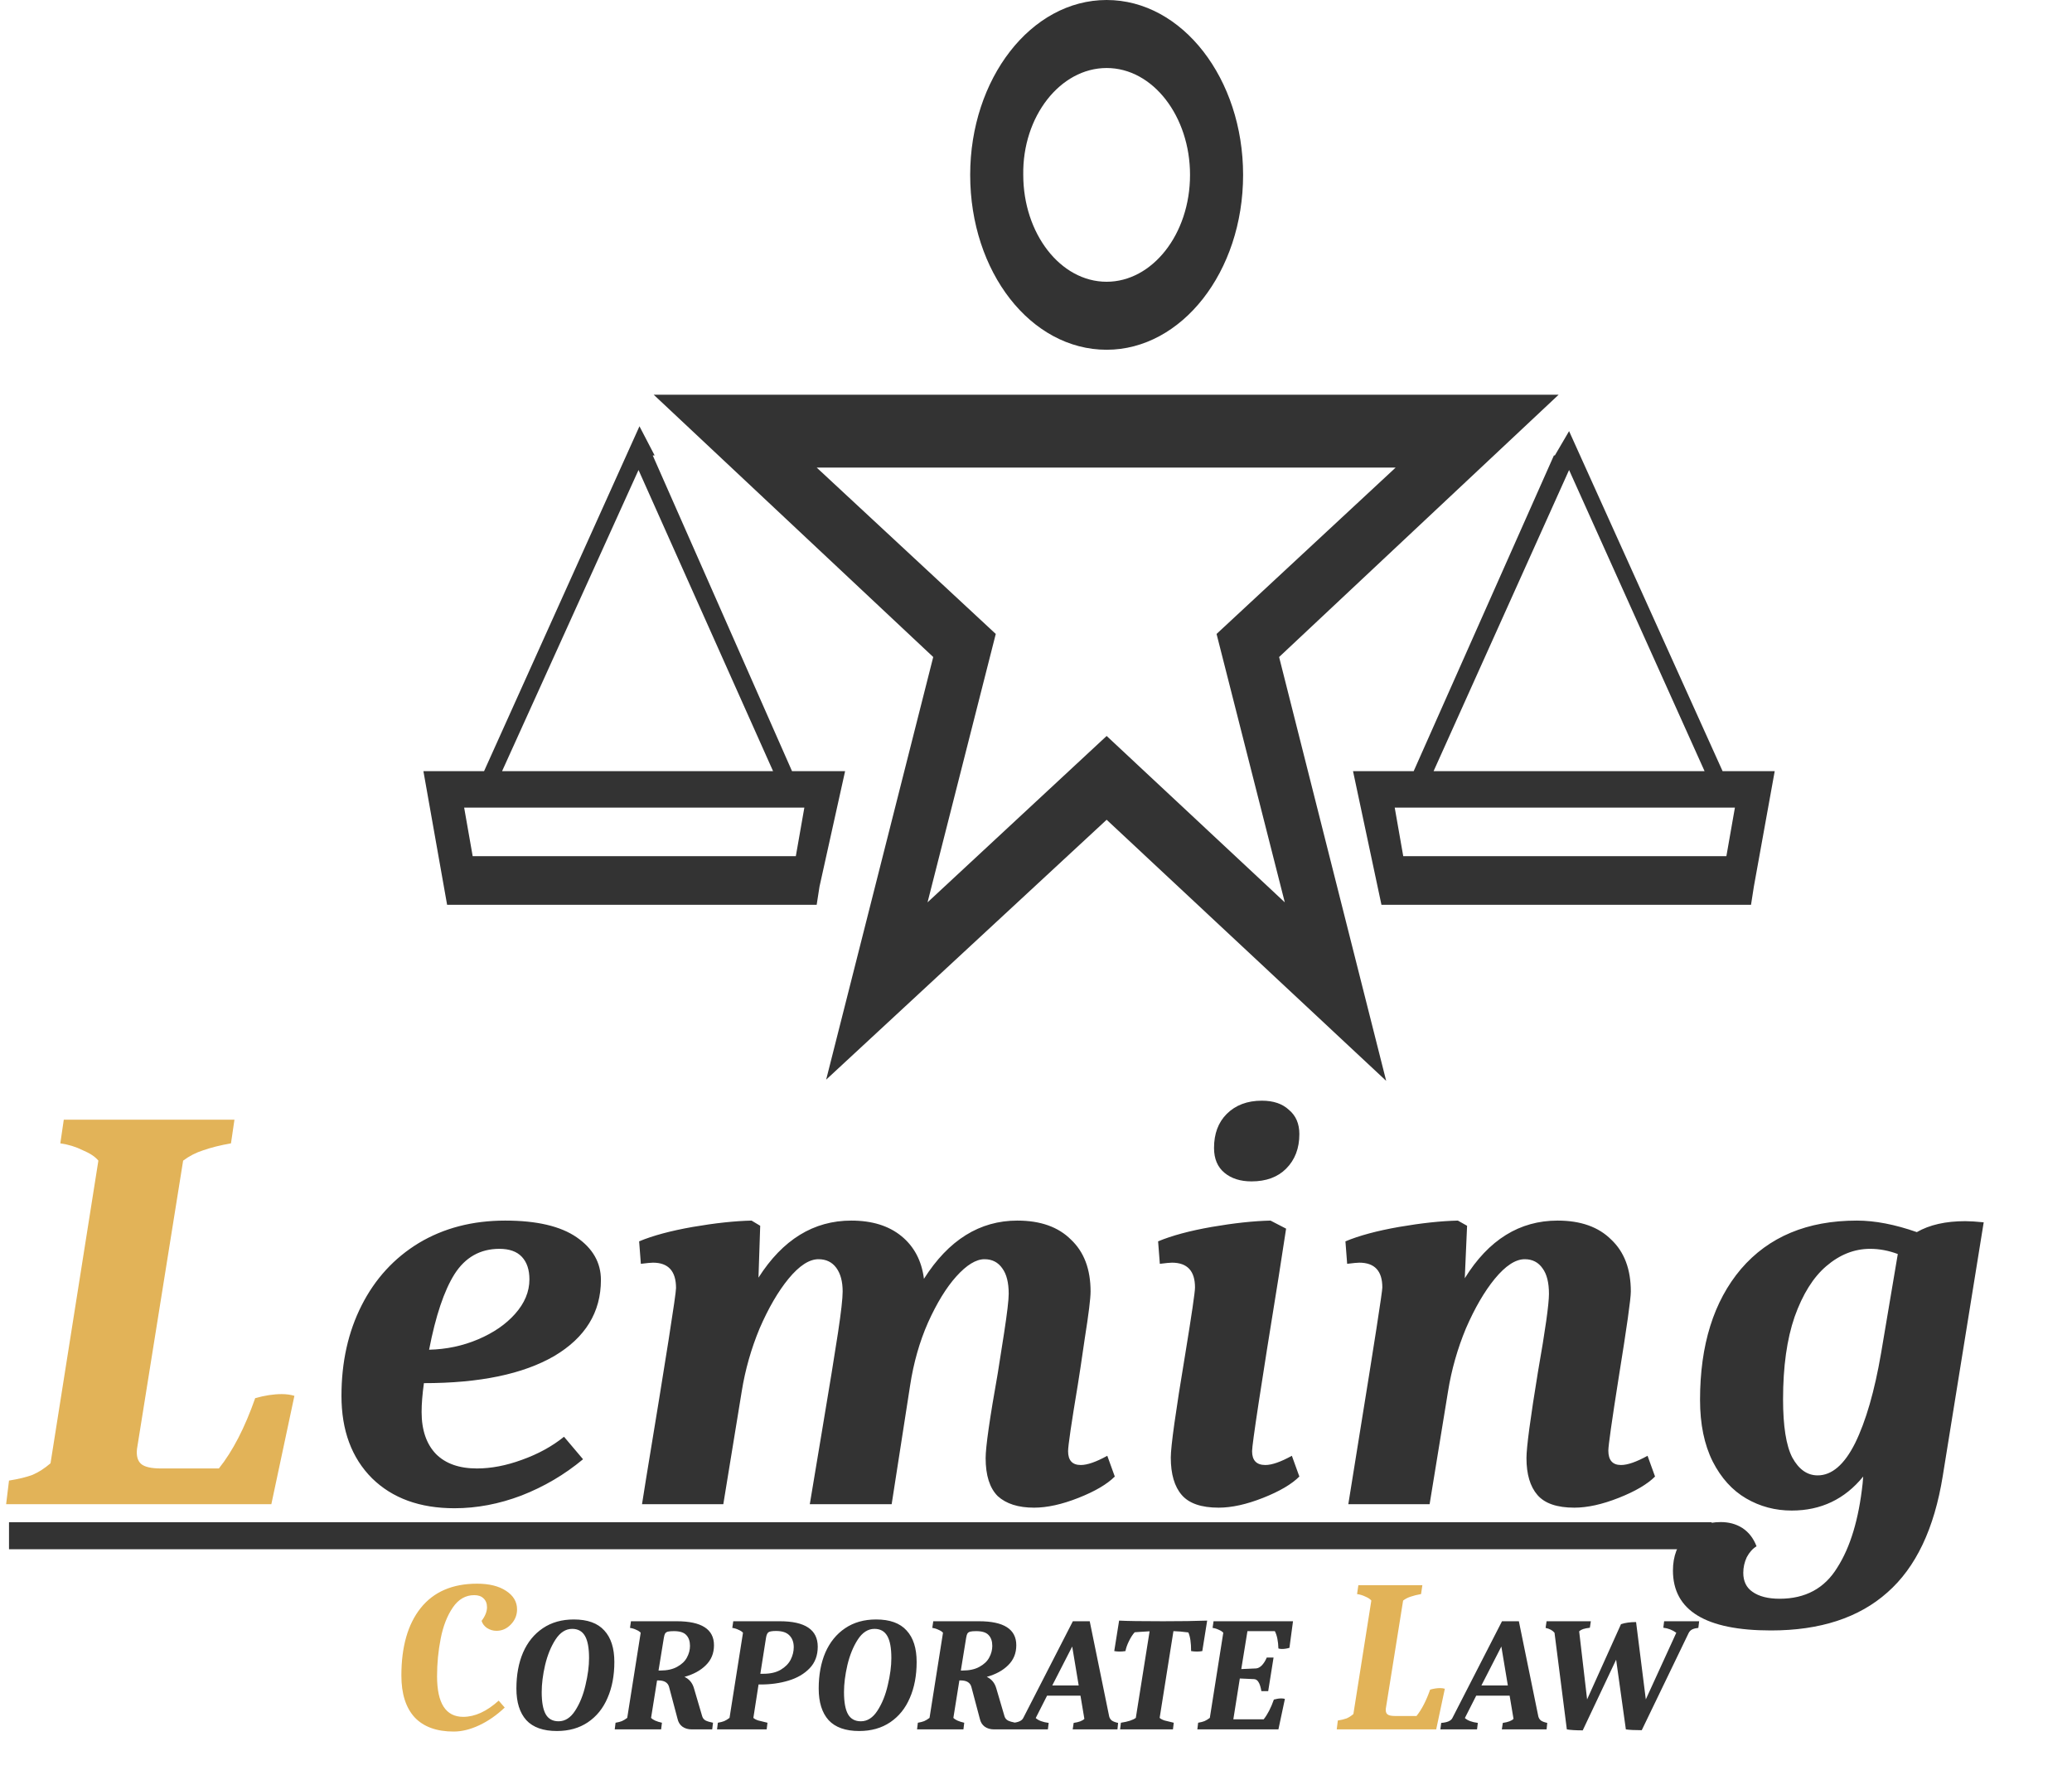
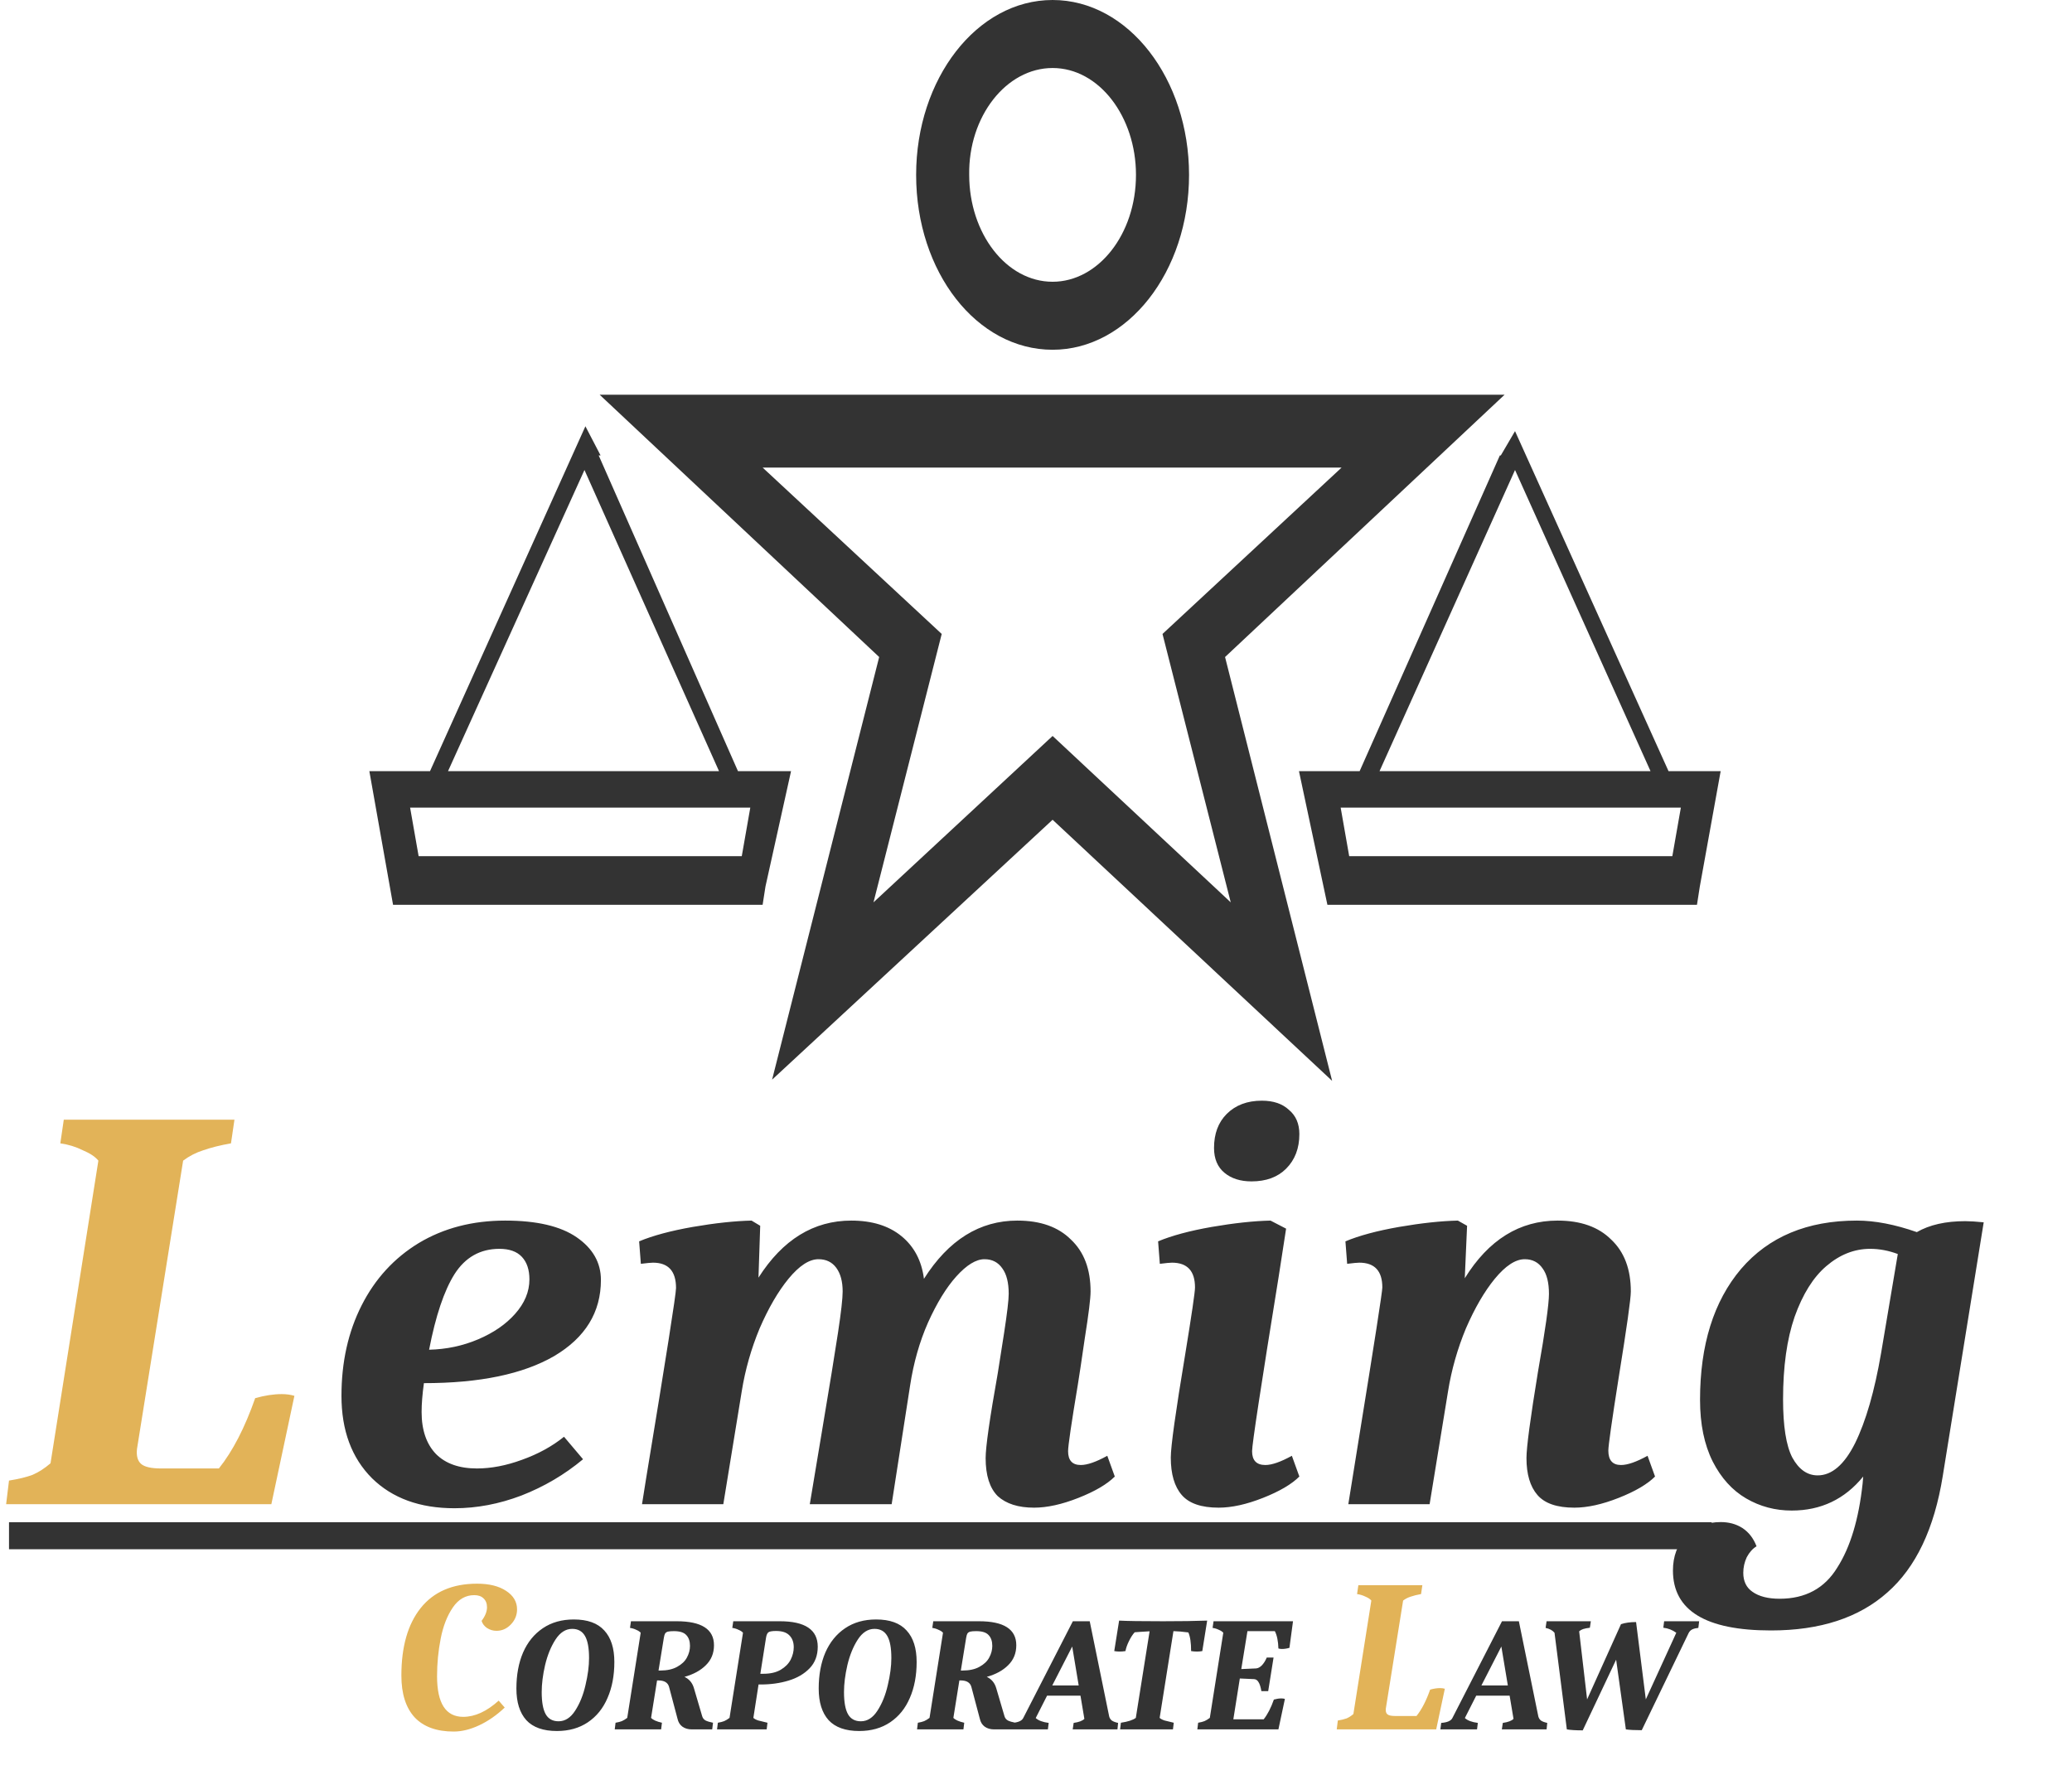
<svg xmlns="http://www.w3.org/2000/svg" width="230" height="197" viewBox="0 0 230 197" fill="none">
-   <path d="M87.919 85.618L72.456 50.562H72.666L70.983 47.326L53.732 85.618H47L49.63 100.449H90.654L90.969 98.427L93.809 85.618H87.919ZM70.878 52.18L85.815 85.618H55.731L70.878 52.18ZM88.339 95.056H52.47L51.523 89.663H89.286L88.339 95.056Z" fill="#333333" />
-   <path d="M191.215 85.618L174.174 47.865L172.596 50.562H172.806L173.017 50.966V50.562H172.491L156.923 85.618H150.191L153.346 100.449H194.37L194.686 98.427L197 85.618H191.215ZM174.174 52.18L189.216 85.618H159.132L174.174 52.18ZM191.635 95.056H155.766L154.819 89.663H192.582L191.635 95.056Z" fill="#333333" />
-   <path d="M173.017 43.82H134.623H110.955H72.561L103.592 72.944L91.706 119.865L122.842 91.011L153.872 120L141.986 72.944L173.017 43.82ZM142.617 100.18L122.842 81.708L102.961 100.18L110.534 70.382L90.654 51.91H115.268H130.415H154.924L135.043 70.382L142.617 100.18Z" fill="#333333" />
-   <path d="M122.842 38.831C131.151 38.831 137.989 30.202 137.989 19.416C137.989 8.764 131.257 0 122.842 0C114.426 0 107.694 8.764 107.694 19.416C107.694 30.202 114.426 38.831 122.842 38.831ZM122.842 7.551C127.996 7.551 132.098 12.944 132.098 19.416C132.098 26.023 127.891 31.281 122.842 31.281C117.687 31.281 113.585 25.888 113.585 19.416C113.48 12.944 117.687 7.551 122.842 7.551Z" fill="#333333" />
  <line x1="1" y1="170.5" x2="190" y2="170.5" stroke="#333333" stroke-width="3" />
  <path d="M1 164.376C2.067 164.205 2.941 163.992 3.624 163.736C4.307 163.437 4.968 163.011 5.608 162.456L10.92 128.856C10.579 128.429 10.003 128.045 9.192 127.704C8.424 127.32 7.592 127.064 6.696 126.936L7.08 124.312H26.024L25.64 126.936C24.445 127.149 23.421 127.405 22.568 127.704C21.757 127.96 21.011 128.344 20.328 128.856L15.208 160.856C15.123 161.624 15.272 162.179 15.656 162.52C16.04 162.861 16.787 163.032 17.896 163.032H24.296C25.832 161.112 27.176 158.509 28.328 155.224C29.395 154.925 30.376 154.776 31.272 154.776C31.784 154.776 32.253 154.84 32.68 154.968L30.12 167H0.68L1 164.376Z" fill="#E2B358" />
  <path d="M50.448 167.448C46.608 167.448 43.557 166.339 41.296 164.12C39.035 161.859 37.904 158.808 37.904 154.968C37.904 151.213 38.651 147.864 40.144 144.92C41.637 141.976 43.749 139.672 46.48 138.008C49.253 136.344 52.453 135.512 56.08 135.512C59.579 135.512 62.224 136.131 64.016 137.368C65.808 138.605 66.704 140.184 66.704 142.104C66.704 145.688 64.976 148.504 61.52 150.552C58.064 152.557 53.243 153.56 47.056 153.56C46.885 154.797 46.8 155.864 46.8 156.76C46.8 158.765 47.333 160.323 48.4 161.432C49.467 162.499 50.981 163.032 52.944 163.032C54.523 163.032 56.187 162.712 57.936 162.072C59.728 161.432 61.285 160.579 62.608 159.512L64.72 162.008C62.672 163.715 60.389 165.059 57.872 166.04C55.397 166.979 52.923 167.448 50.448 167.448ZM47.632 149.848C49.552 149.805 51.365 149.421 53.072 148.696C54.779 147.971 56.144 147.032 57.168 145.88C58.235 144.685 58.768 143.405 58.768 142.04C58.768 140.973 58.491 140.141 57.936 139.544C57.381 138.947 56.549 138.648 55.44 138.648C53.307 138.648 51.643 139.587 50.448 141.464C49.296 143.299 48.357 146.093 47.632 149.848ZM109.282 139.8C108.343 139.8 107.298 140.44 106.146 141.72C105.037 142.957 103.991 144.664 103.01 146.84C102.071 148.973 101.41 151.299 101.026 153.816L98.978 167H89.89L91.234 158.936C92.087 153.859 92.685 150.189 93.026 147.928C93.367 145.667 93.538 144.152 93.538 143.384C93.538 142.275 93.303 141.4 92.834 140.76C92.365 140.12 91.703 139.8 90.85 139.8C89.826 139.8 88.717 140.525 87.522 141.976C86.37 143.384 85.303 145.219 84.322 147.48C83.383 149.741 82.722 152.067 82.338 154.456L80.29 167H71.266L71.714 164.184C73.933 150.744 75.042 143.683 75.042 143C75.042 141.123 74.189 140.184 72.482 140.184C72.269 140.184 71.821 140.227 71.138 140.312L70.946 137.816C72.482 137.176 74.466 136.643 76.898 136.216C79.373 135.789 81.549 135.555 83.426 135.512L84.386 136.088L84.194 141.848C86.882 137.624 90.317 135.512 94.498 135.512C96.802 135.512 98.658 136.088 100.066 137.24C101.474 138.392 102.306 139.971 102.562 141.976C105.293 137.667 108.749 135.512 112.93 135.512C115.49 135.512 117.474 136.216 118.882 137.624C120.333 138.989 121.058 140.909 121.058 143.384C121.058 144.152 120.845 145.88 120.418 148.568C120.034 151.213 119.778 152.92 119.65 153.688C118.925 158.04 118.562 160.515 118.562 161.112C118.562 162.136 119.031 162.648 119.97 162.648C120.695 162.648 121.677 162.307 122.914 161.624L123.746 163.928C122.893 164.781 121.549 165.571 119.714 166.296C117.879 167.021 116.237 167.384 114.786 167.384C113.037 167.384 111.693 166.957 110.754 166.104C109.858 165.208 109.41 163.8 109.41 161.88C109.41 160.643 109.858 157.507 110.754 152.472C110.882 151.661 111.117 150.168 111.458 147.992C111.799 145.773 111.97 144.323 111.97 143.64C111.97 142.403 111.735 141.464 111.266 140.824C110.797 140.141 110.135 139.8 109.282 139.8ZM135.274 167.384C133.354 167.384 131.988 166.915 131.178 165.976C130.367 165.037 129.962 163.651 129.962 161.816C129.962 160.579 130.495 156.76 131.562 150.36C132.287 145.923 132.65 143.448 132.65 142.936C132.65 141.101 131.796 140.184 130.09 140.184C129.876 140.184 129.428 140.227 128.746 140.312L128.554 137.816C130.09 137.176 132.074 136.643 134.506 136.216C136.98 135.789 139.156 135.555 141.034 135.512L142.762 136.408L141.93 141.784C139.967 153.901 138.986 160.344 138.986 161.112C138.986 162.136 139.476 162.648 140.458 162.648C141.183 162.648 142.164 162.307 143.402 161.624L144.234 163.928C143.38 164.781 142.036 165.571 140.202 166.296C138.367 167.021 136.724 167.384 135.274 167.384ZM138.922 131.16C137.684 131.16 136.682 130.84 135.914 130.2C135.146 129.56 134.762 128.643 134.762 127.448C134.762 125.869 135.231 124.611 136.17 123.672C137.151 122.691 138.452 122.2 140.074 122.2C141.354 122.2 142.356 122.541 143.082 123.224C143.85 123.864 144.234 124.76 144.234 125.912C144.234 127.491 143.743 128.771 142.762 129.752C141.823 130.691 140.543 131.16 138.922 131.16ZM174.756 167.384C172.836 167.384 171.471 166.915 170.66 165.976C169.85 165.037 169.444 163.672 169.444 161.88C169.444 160.685 169.871 157.485 170.724 152.28C171.535 147.672 171.94 144.792 171.94 143.64C171.94 142.403 171.706 141.464 171.236 140.824C170.767 140.141 170.106 139.8 169.252 139.8C168.228 139.8 167.119 140.525 165.924 141.976C164.772 143.384 163.706 145.219 162.724 147.48C161.786 149.741 161.124 152.067 160.74 154.456L158.692 167H149.668L150.82 159.832C152.57 149.037 153.444 143.405 153.444 142.936C153.444 141.101 152.591 140.184 150.884 140.184C150.671 140.184 150.223 140.227 149.54 140.312L149.348 137.816C150.884 137.176 152.868 136.643 155.3 136.216C157.775 135.789 159.951 135.555 161.828 135.512L162.852 136.088L162.596 141.912C165.242 137.645 168.676 135.512 172.9 135.512C175.46 135.512 177.444 136.216 178.852 137.624C180.303 138.989 181.028 140.909 181.028 143.384C181.028 144.195 180.58 147.373 179.684 152.92C178.916 157.784 178.532 160.493 178.532 161.048C178.532 162.115 179.002 162.648 179.94 162.648C180.666 162.648 181.647 162.307 182.884 161.624L183.716 163.928C182.863 164.781 181.519 165.571 179.684 166.296C177.85 167.021 176.207 167.384 174.756 167.384ZM196.583 181.016C189.329 181.016 185.703 178.797 185.703 174.36C185.703 172.781 186.193 171.48 187.175 170.456C188.199 169.475 189.479 168.984 191.015 168.984C191.911 168.984 192.7 169.197 193.383 169.624C194.108 170.093 194.641 170.776 194.983 171.672C194.556 171.928 194.193 172.333 193.895 172.888C193.639 173.443 193.511 174.019 193.511 174.616C193.511 175.555 193.852 176.259 194.535 176.728C195.26 177.24 196.263 177.496 197.543 177.496C200.401 177.496 202.535 176.344 203.943 174.04C205.393 171.779 206.332 168.664 206.759 164.696L206.823 163.928C204.775 166.445 202.129 167.704 198.887 167.704C197.052 167.704 195.367 167.256 193.831 166.36C192.295 165.464 191.057 164.099 190.119 162.264C189.18 160.387 188.711 158.104 188.711 155.416C188.711 149.315 190.225 144.472 193.255 140.888C196.327 137.304 200.615 135.512 206.119 135.512C208.124 135.512 210.343 135.939 212.775 136.792C214.183 135.981 215.975 135.576 218.151 135.576C218.663 135.576 219.345 135.619 220.199 135.704L215.655 163.864C214.716 169.709 212.668 174.019 209.511 176.792C206.353 179.608 202.044 181.016 196.583 181.016ZM201.767 163.8C203.345 163.8 204.732 162.605 205.927 160.216C207.121 157.784 208.081 154.456 208.807 150.232L210.663 139.224C209.639 138.84 208.615 138.648 207.591 138.648C205.841 138.648 204.22 139.288 202.727 140.568C201.276 141.805 200.103 143.683 199.207 146.2C198.353 148.675 197.927 151.725 197.927 155.352C197.927 158.339 198.268 160.493 198.951 161.816C199.676 163.139 200.615 163.8 201.767 163.8Z" fill="#333333" />
  <path d="M50.363 192.24C48.459 192.24 47.011 191.712 46.019 190.656C45.043 189.584 44.555 188.04 44.555 186.024C44.555 182.824 45.267 180.328 46.691 178.536C48.131 176.728 50.219 175.824 52.955 175.824C54.299 175.824 55.371 176.088 56.171 176.616C56.987 177.144 57.395 177.832 57.395 178.68C57.395 179.32 57.163 179.88 56.699 180.36C56.251 180.824 55.723 181.056 55.115 181.056C54.731 181.056 54.379 180.952 54.059 180.744C53.755 180.536 53.555 180.272 53.459 179.952C53.859 179.424 54.059 178.92 54.059 178.44C54.059 178.024 53.931 177.696 53.675 177.456C53.435 177.216 53.091 177.096 52.643 177.096C51.683 177.096 50.891 177.552 50.267 178.464C49.643 179.376 49.195 180.52 48.923 181.896C48.651 183.272 48.515 184.672 48.515 186.096C48.515 189.104 49.483 190.608 51.419 190.608C52.715 190.608 54.027 190.008 55.355 188.808L56.027 189.576C55.131 190.424 54.187 191.08 53.195 191.544C52.203 192.008 51.259 192.24 50.363 192.24ZM148.503 191.016C148.903 190.952 149.231 190.872 149.487 190.776C149.743 190.664 149.991 190.504 150.231 190.296L152.223 177.696C152.095 177.536 151.879 177.392 151.575 177.264C151.287 177.12 150.975 177.024 150.639 176.976L150.783 175.992H157.887L157.743 176.976C157.295 177.056 156.911 177.152 156.591 177.264C156.287 177.36 156.007 177.504 155.751 177.696L153.831 189.696C153.799 189.984 153.855 190.192 153.999 190.32C154.143 190.448 154.423 190.512 154.839 190.512H157.239C157.815 189.792 158.319 188.816 158.751 187.584C159.151 187.472 159.519 187.416 159.855 187.416C160.047 187.416 160.223 187.44 160.383 187.488L159.423 192H148.383L148.503 191.016Z" fill="#E2B358" />
  <path d="M61.823 192.18C60.299 192.18 59.165 191.778 58.421 190.974C57.689 190.158 57.323 188.988 57.323 187.464C57.323 185.952 57.569 184.62 58.061 183.468C58.565 182.316 59.297 181.416 60.257 180.768C61.217 180.12 62.363 179.796 63.695 179.796C65.219 179.796 66.347 180.204 67.079 181.02C67.823 181.824 68.195 182.988 68.195 184.512C68.195 186.024 67.943 187.356 67.439 188.508C66.947 189.66 66.221 190.56 65.261 191.208C64.301 191.856 63.155 192.18 61.823 192.18ZM62.003 191.1C62.723 191.1 63.335 190.71 63.839 189.93C64.355 189.138 64.739 188.19 64.991 187.086C65.255 185.982 65.387 184.98 65.387 184.08C65.387 182.964 65.237 182.148 64.937 181.632C64.637 181.104 64.163 180.84 63.515 180.84C62.795 180.84 62.177 181.236 61.661 182.028C61.157 182.808 60.773 183.75 60.509 184.854C60.257 185.946 60.131 186.948 60.131 187.86C60.131 188.976 60.281 189.798 60.581 190.326C60.881 190.842 61.355 191.1 62.003 191.1ZM68.329 191.262C68.617 191.214 68.851 191.154 69.031 191.082C69.223 190.998 69.421 190.878 69.625 190.722L71.119 181.272C71.023 181.152 70.861 181.044 70.633 180.948C70.417 180.84 70.183 180.768 69.931 180.732L70.039 179.994H75.115C77.875 179.994 79.255 180.882 79.255 182.658C79.255 183.546 78.955 184.284 78.355 184.872C77.767 185.46 76.975 185.892 75.979 186.168C76.519 186.42 76.873 186.852 77.041 187.464L77.941 190.524C78.001 190.74 78.127 190.902 78.319 191.01C78.511 191.106 78.787 191.19 79.147 191.262L79.057 192H76.789C76.381 192 76.033 191.898 75.745 191.694C75.469 191.49 75.289 191.196 75.205 190.812L74.269 187.284C74.137 186.804 73.741 186.564 73.081 186.564H72.937L72.271 190.722C72.487 190.95 72.889 191.13 73.477 191.262L73.387 192H68.239L68.329 191.262ZM73.279 185.466C74.047 185.466 74.677 185.328 75.169 185.052C75.673 184.776 76.033 184.434 76.249 184.026C76.477 183.606 76.591 183.174 76.591 182.73C76.591 182.214 76.453 181.812 76.177 181.524C75.913 181.236 75.457 181.092 74.809 181.092C74.509 181.092 74.287 181.11 74.143 181.146C74.011 181.182 73.909 181.248 73.837 181.344C73.777 181.44 73.729 181.596 73.693 181.812L73.099 185.466H73.279ZM79.685 191.262C79.973 191.214 80.207 191.154 80.387 191.082C80.579 190.998 80.777 190.878 80.981 190.722L82.475 181.272C82.379 181.152 82.217 181.044 81.989 180.948C81.773 180.84 81.539 180.768 81.287 180.732L81.395 179.994H86.561C89.369 179.994 90.773 180.936 90.773 182.82C90.773 183.792 90.473 184.59 89.873 185.214C89.273 185.838 88.493 186.294 87.533 186.582C86.585 186.87 85.565 187.014 84.473 187.014H84.203L83.627 190.722C83.735 190.83 83.915 190.926 84.167 191.01C84.431 191.082 84.773 191.166 85.193 191.262L85.103 192H79.595L79.685 191.262ZM84.743 185.826C85.523 185.826 86.165 185.676 86.669 185.376C87.173 185.076 87.539 184.704 87.767 184.26C87.995 183.804 88.109 183.342 88.109 182.874C88.109 182.322 87.947 181.884 87.623 181.56C87.311 181.236 86.819 181.074 86.147 181.074C85.715 181.074 85.433 181.122 85.301 181.218C85.169 181.314 85.079 181.518 85.031 181.83L84.401 185.826H84.743ZM95.379 192.18C93.855 192.18 92.721 191.778 91.977 190.974C91.245 190.158 90.879 188.988 90.879 187.464C90.879 185.952 91.125 184.62 91.617 183.468C92.121 182.316 92.853 181.416 93.813 180.768C94.773 180.12 95.919 179.796 97.251 179.796C98.775 179.796 99.903 180.204 100.635 181.02C101.379 181.824 101.751 182.988 101.751 184.512C101.751 186.024 101.499 187.356 100.995 188.508C100.503 189.66 99.777 190.56 98.817 191.208C97.857 191.856 96.711 192.18 95.379 192.18ZM95.559 191.1C96.279 191.1 96.891 190.71 97.395 189.93C97.911 189.138 98.295 188.19 98.547 187.086C98.811 185.982 98.943 184.98 98.943 184.08C98.943 182.964 98.793 182.148 98.493 181.632C98.193 181.104 97.719 180.84 97.071 180.84C96.351 180.84 95.733 181.236 95.217 182.028C94.713 182.808 94.329 183.75 94.065 184.854C93.813 185.946 93.687 186.948 93.687 187.86C93.687 188.976 93.837 189.798 94.137 190.326C94.437 190.842 94.911 191.1 95.559 191.1ZM101.886 191.262C102.174 191.214 102.408 191.154 102.588 191.082C102.78 190.998 102.978 190.878 103.182 190.722L104.676 181.272C104.58 181.152 104.418 181.044 104.19 180.948C103.974 180.84 103.74 180.768 103.488 180.732L103.596 179.994H108.672C111.432 179.994 112.812 180.882 112.812 182.658C112.812 183.546 112.512 184.284 111.912 184.872C111.324 185.46 110.532 185.892 109.536 186.168C110.076 186.42 110.43 186.852 110.598 187.464L111.498 190.524C111.558 190.74 111.684 190.902 111.876 191.01C112.068 191.106 112.344 191.19 112.704 191.262L112.614 192H110.346C109.938 192 109.59 191.898 109.302 191.694C109.026 191.49 108.846 191.196 108.762 190.812L107.826 187.284C107.694 186.804 107.298 186.564 106.638 186.564H106.494L105.828 190.722C106.044 190.95 106.446 191.13 107.034 191.262L106.944 192H101.796L101.886 191.262ZM106.836 185.466C107.604 185.466 108.234 185.328 108.726 185.052C109.23 184.776 109.59 184.434 109.806 184.026C110.034 183.606 110.148 183.174 110.148 182.73C110.148 182.214 110.01 181.812 109.734 181.524C109.47 181.236 109.014 181.092 108.366 181.092C108.066 181.092 107.844 181.11 107.7 181.146C107.568 181.182 107.466 181.248 107.394 181.344C107.334 181.44 107.286 181.596 107.25 181.812L106.656 185.466H106.836ZM112.341 191.28C113.013 191.232 113.427 191.052 113.583 190.74L119.091 179.994H120.963L123.123 190.56C123.171 190.752 123.273 190.908 123.429 191.028C123.597 191.136 123.825 191.22 124.113 191.28L124.041 192H119.073L119.181 191.28C119.769 191.196 120.165 191.046 120.369 190.83L119.937 188.256H116.229L114.969 190.74C115.269 191.016 115.749 191.196 116.409 191.28L116.319 192H112.251L112.341 191.28ZM119.739 187.122L119.019 182.802L116.805 187.122H119.739ZM124.424 191.262C125.216 191.142 125.768 190.962 126.08 190.722L127.61 181.11C127.094 181.134 126.698 181.158 126.422 181.182L125.954 181.218C125.726 181.47 125.516 181.794 125.324 182.19C125.132 182.574 125 182.946 124.928 183.306C124.712 183.342 124.496 183.36 124.28 183.36C124.076 183.36 123.878 183.342 123.686 183.306L124.226 179.922C125.078 179.97 126.704 179.994 129.104 179.994C129.968 179.994 130.862 179.988 131.786 179.976C132.722 179.952 133.46 179.934 134 179.922L133.46 183.306C133.268 183.342 133.07 183.36 132.866 183.36C132.65 183.36 132.434 183.342 132.218 183.306C132.218 182.382 132.116 181.692 131.912 181.236C131.288 181.152 130.736 181.104 130.256 181.092L128.726 190.722C128.834 190.83 129.014 190.926 129.266 191.01C129.53 191.082 129.872 191.166 130.292 191.262L130.202 192H124.334L124.424 191.262ZM132.999 191.262C133.287 191.214 133.521 191.154 133.701 191.082C133.893 190.998 134.091 190.878 134.295 190.722L135.789 181.272C135.693 181.152 135.531 181.044 135.303 180.948C135.087 180.84 134.853 180.768 134.601 180.732L134.709 179.994H143.529L143.133 182.946C142.845 183.03 142.569 183.072 142.305 183.072C142.173 183.072 142.041 183.054 141.909 183.018C141.885 182.202 141.753 181.56 141.513 181.092H138.471L137.787 185.304L139.425 185.232C139.641 185.22 139.857 185.106 140.073 184.89C140.289 184.662 140.469 184.374 140.613 184.026H141.369L140.775 187.752H140.019C139.935 187.272 139.827 186.936 139.695 186.744C139.575 186.54 139.413 186.432 139.209 186.42L137.625 186.348L136.905 190.884H140.271C140.703 190.344 141.081 189.612 141.405 188.688C141.705 188.604 141.981 188.562 142.233 188.562C142.377 188.562 142.509 188.58 142.629 188.616L141.909 192H132.909L132.999 191.262ZM159.978 191.28C160.65 191.232 161.064 191.052 161.22 190.74L166.728 179.994H168.6L170.76 190.56C170.808 190.752 170.91 190.908 171.066 191.028C171.234 191.136 171.462 191.22 171.75 191.28L171.678 192H166.71L166.818 191.28C167.406 191.196 167.802 191.046 168.006 190.83L167.574 188.256H163.866L162.606 190.74C162.906 191.016 163.386 191.196 164.046 191.28L163.956 192H159.888L159.978 191.28ZM167.376 187.122L166.656 182.802L164.442 187.122H167.376ZM175.689 192.108C174.921 192.108 174.333 192.072 173.925 192L172.557 181.272C172.341 181.008 172.011 180.828 171.567 180.732L171.675 179.994H176.589L176.481 180.714C176.181 180.75 175.935 180.798 175.743 180.858C175.563 180.918 175.413 181.002 175.293 181.11L176.175 188.67L179.937 180.318C180.405 180.162 180.963 180.084 181.611 180.084L182.691 188.67L186.075 181.272C185.643 180.96 185.163 180.774 184.635 180.714L184.725 179.994H188.613L188.523 180.732C188.259 180.756 188.037 180.81 187.857 180.894C187.677 180.978 187.539 181.116 187.443 181.308L182.241 192.09C181.461 192.09 180.873 192.06 180.477 192L179.397 184.26L175.689 192.108Z" fill="#333333" />
+   <path d="M81.919 85.618L66.456 50.562H66.666L64.983 47.326L47.732 85.618H41L43.63 100.449H84.654L84.969 98.427L87.809 85.618H81.919ZM64.878 52.18L79.815 85.618H49.731L64.878 52.18ZM82.339 95.056H46.47L45.523 89.663H83.286L82.339 95.056Z" fill="#333333" />
+   <path d="M185.215 85.618L168.174 47.865L166.596 50.562H166.806L167.017 50.966V50.562H166.491L150.923 85.618H144.191L147.346 100.449H188.37L188.686 98.427L191 85.618H185.215ZM168.174 52.18L183.216 85.618H153.132L168.174 52.18ZM185.635 95.056H149.766L148.819 89.663H186.582L185.635 95.056Z" fill="#333333" />
+   <path d="M167.017 43.82H128.623H104.955H66.561L97.592 72.944L85.706 119.865L116.842 91.011L147.872 120L135.986 72.944L167.017 43.82ZM136.617 100.18L116.842 81.708L96.961 100.18L104.534 70.382L84.654 51.91H109.268H124.415H148.924L129.043 70.382L136.617 100.18Z" fill="#333333" />
+   <path d="M116.842 38.831C125.151 38.831 131.989 30.202 131.989 19.416C131.989 8.764 125.257 0 116.842 0C108.426 0 101.694 8.764 101.694 19.416C101.694 30.202 108.426 38.831 116.842 38.831ZM116.842 7.551C121.996 7.551 126.098 12.944 126.098 19.416C126.098 26.023 121.891 31.281 116.842 31.281C111.687 31.281 107.585 25.888 107.585 19.416C107.48 12.944 111.687 7.551 116.842 7.551Z" fill="#333333" />
</svg>
